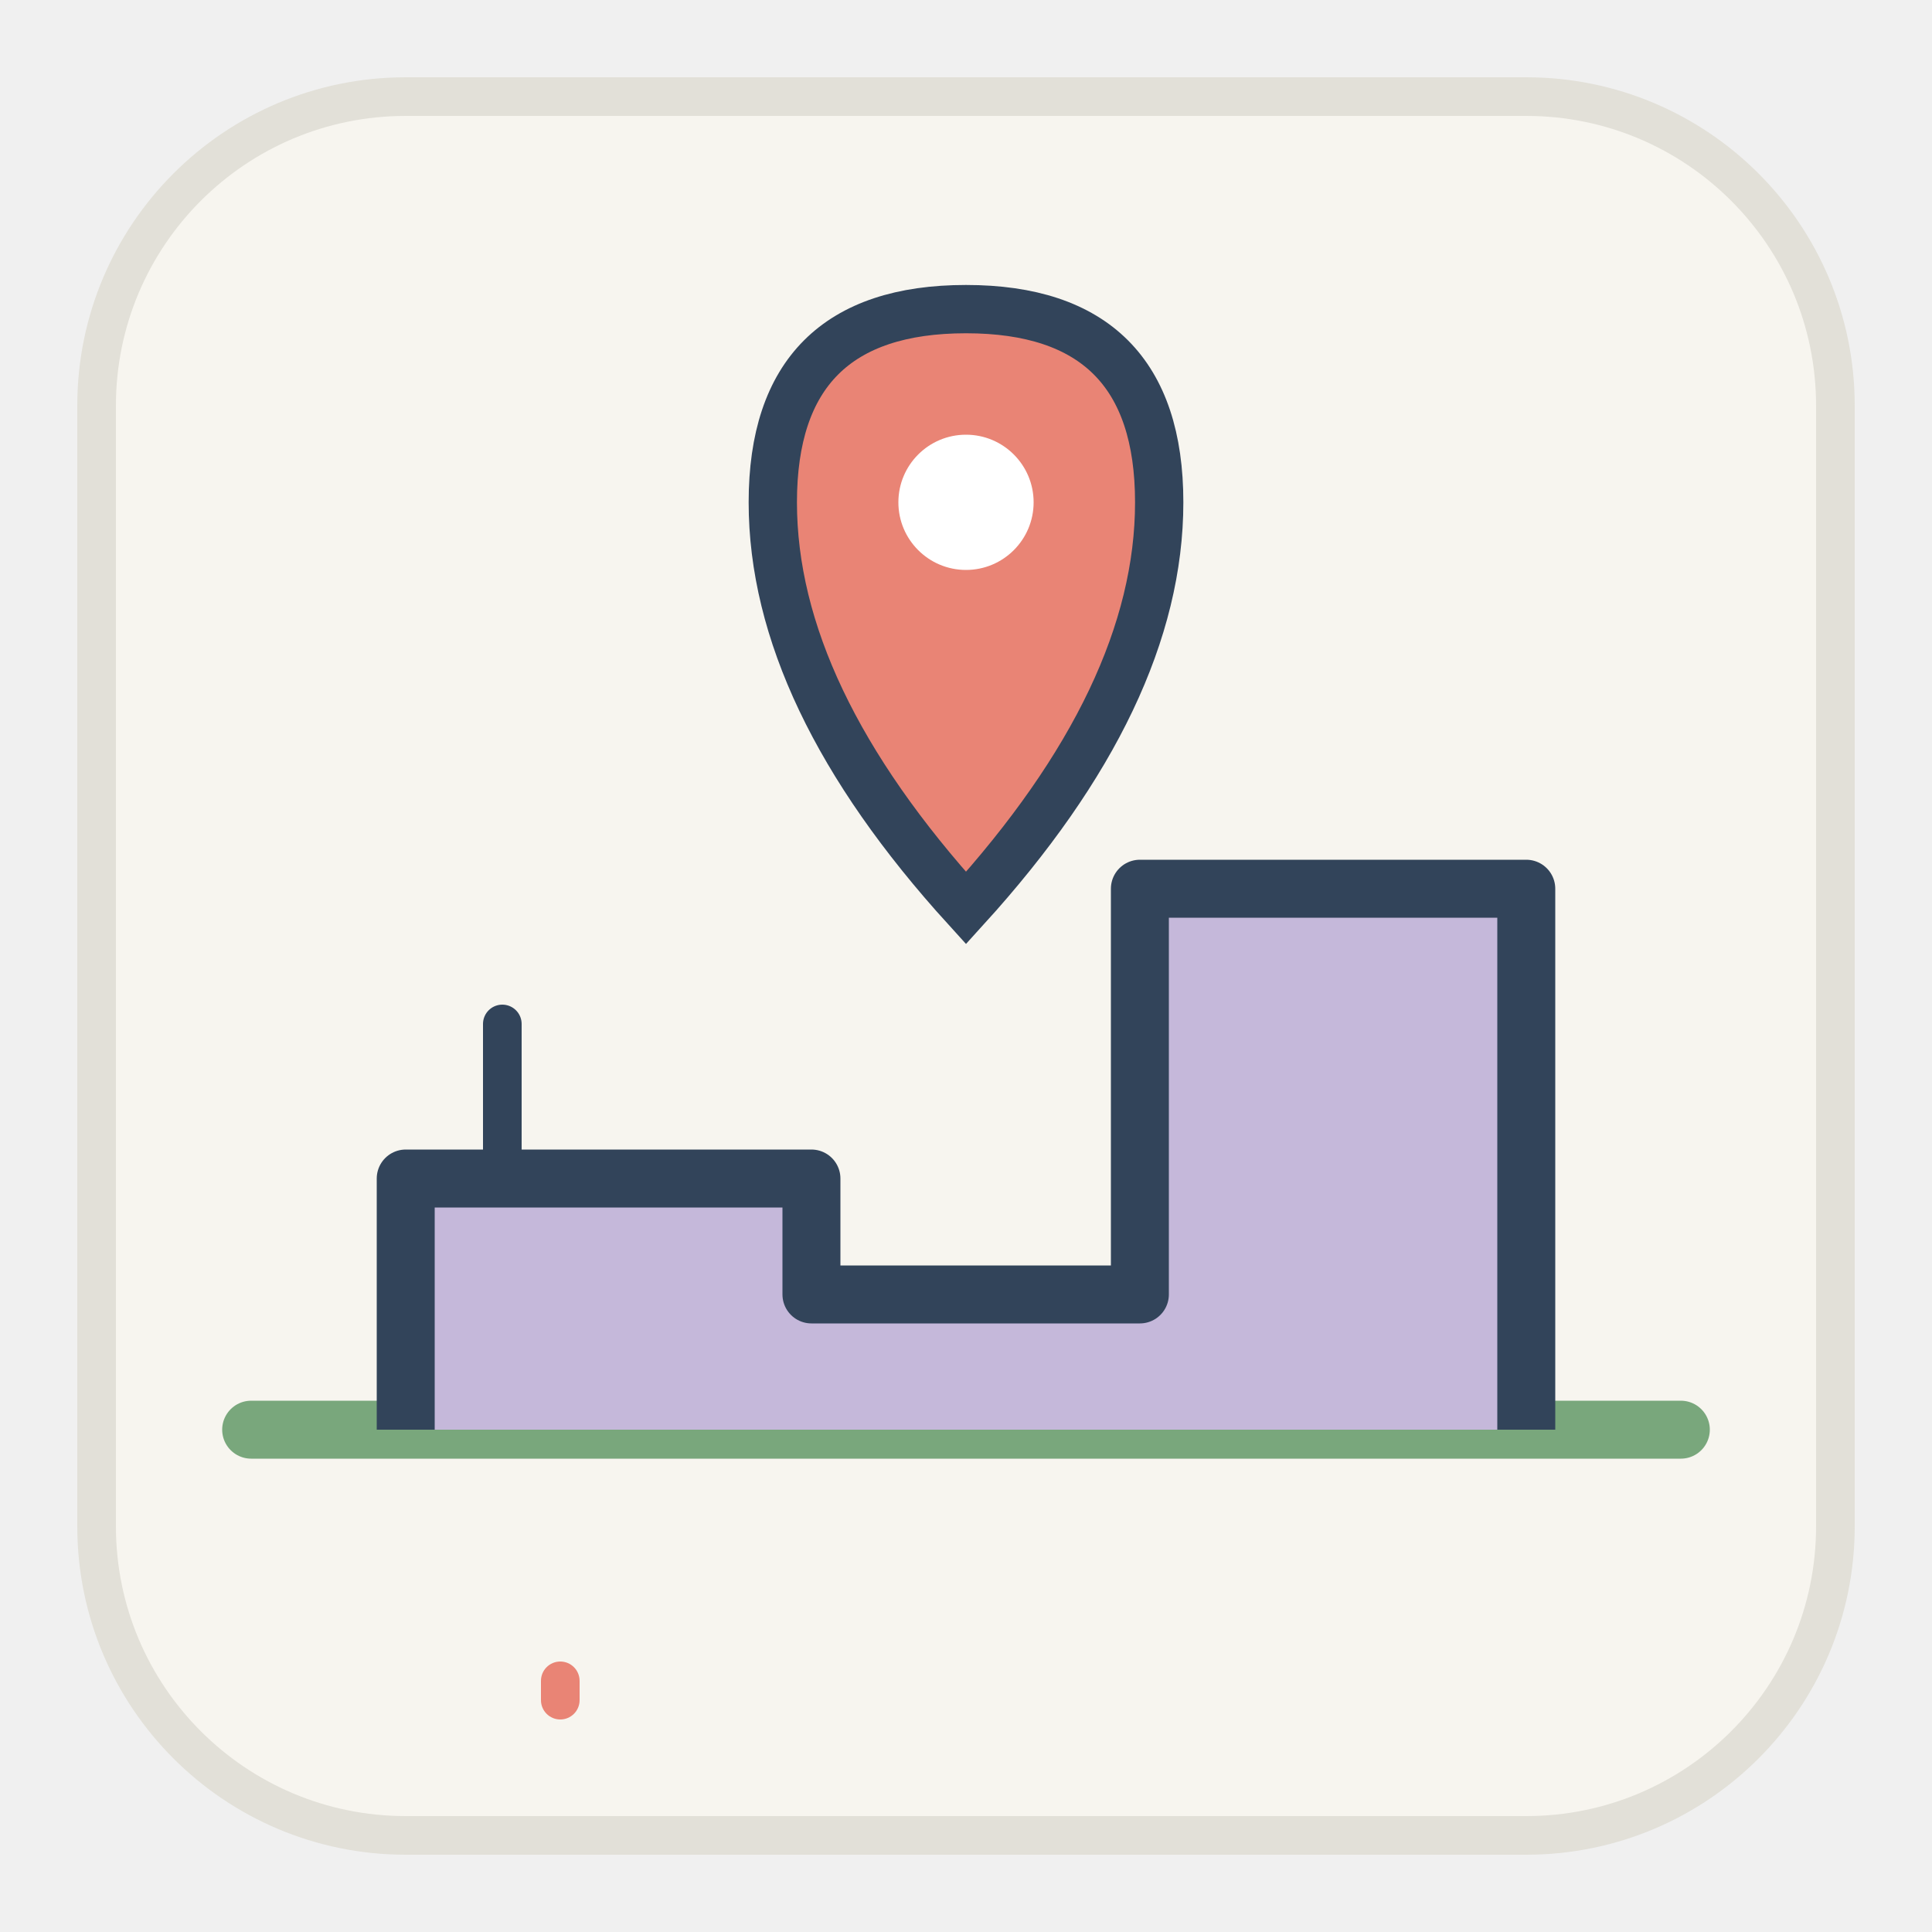
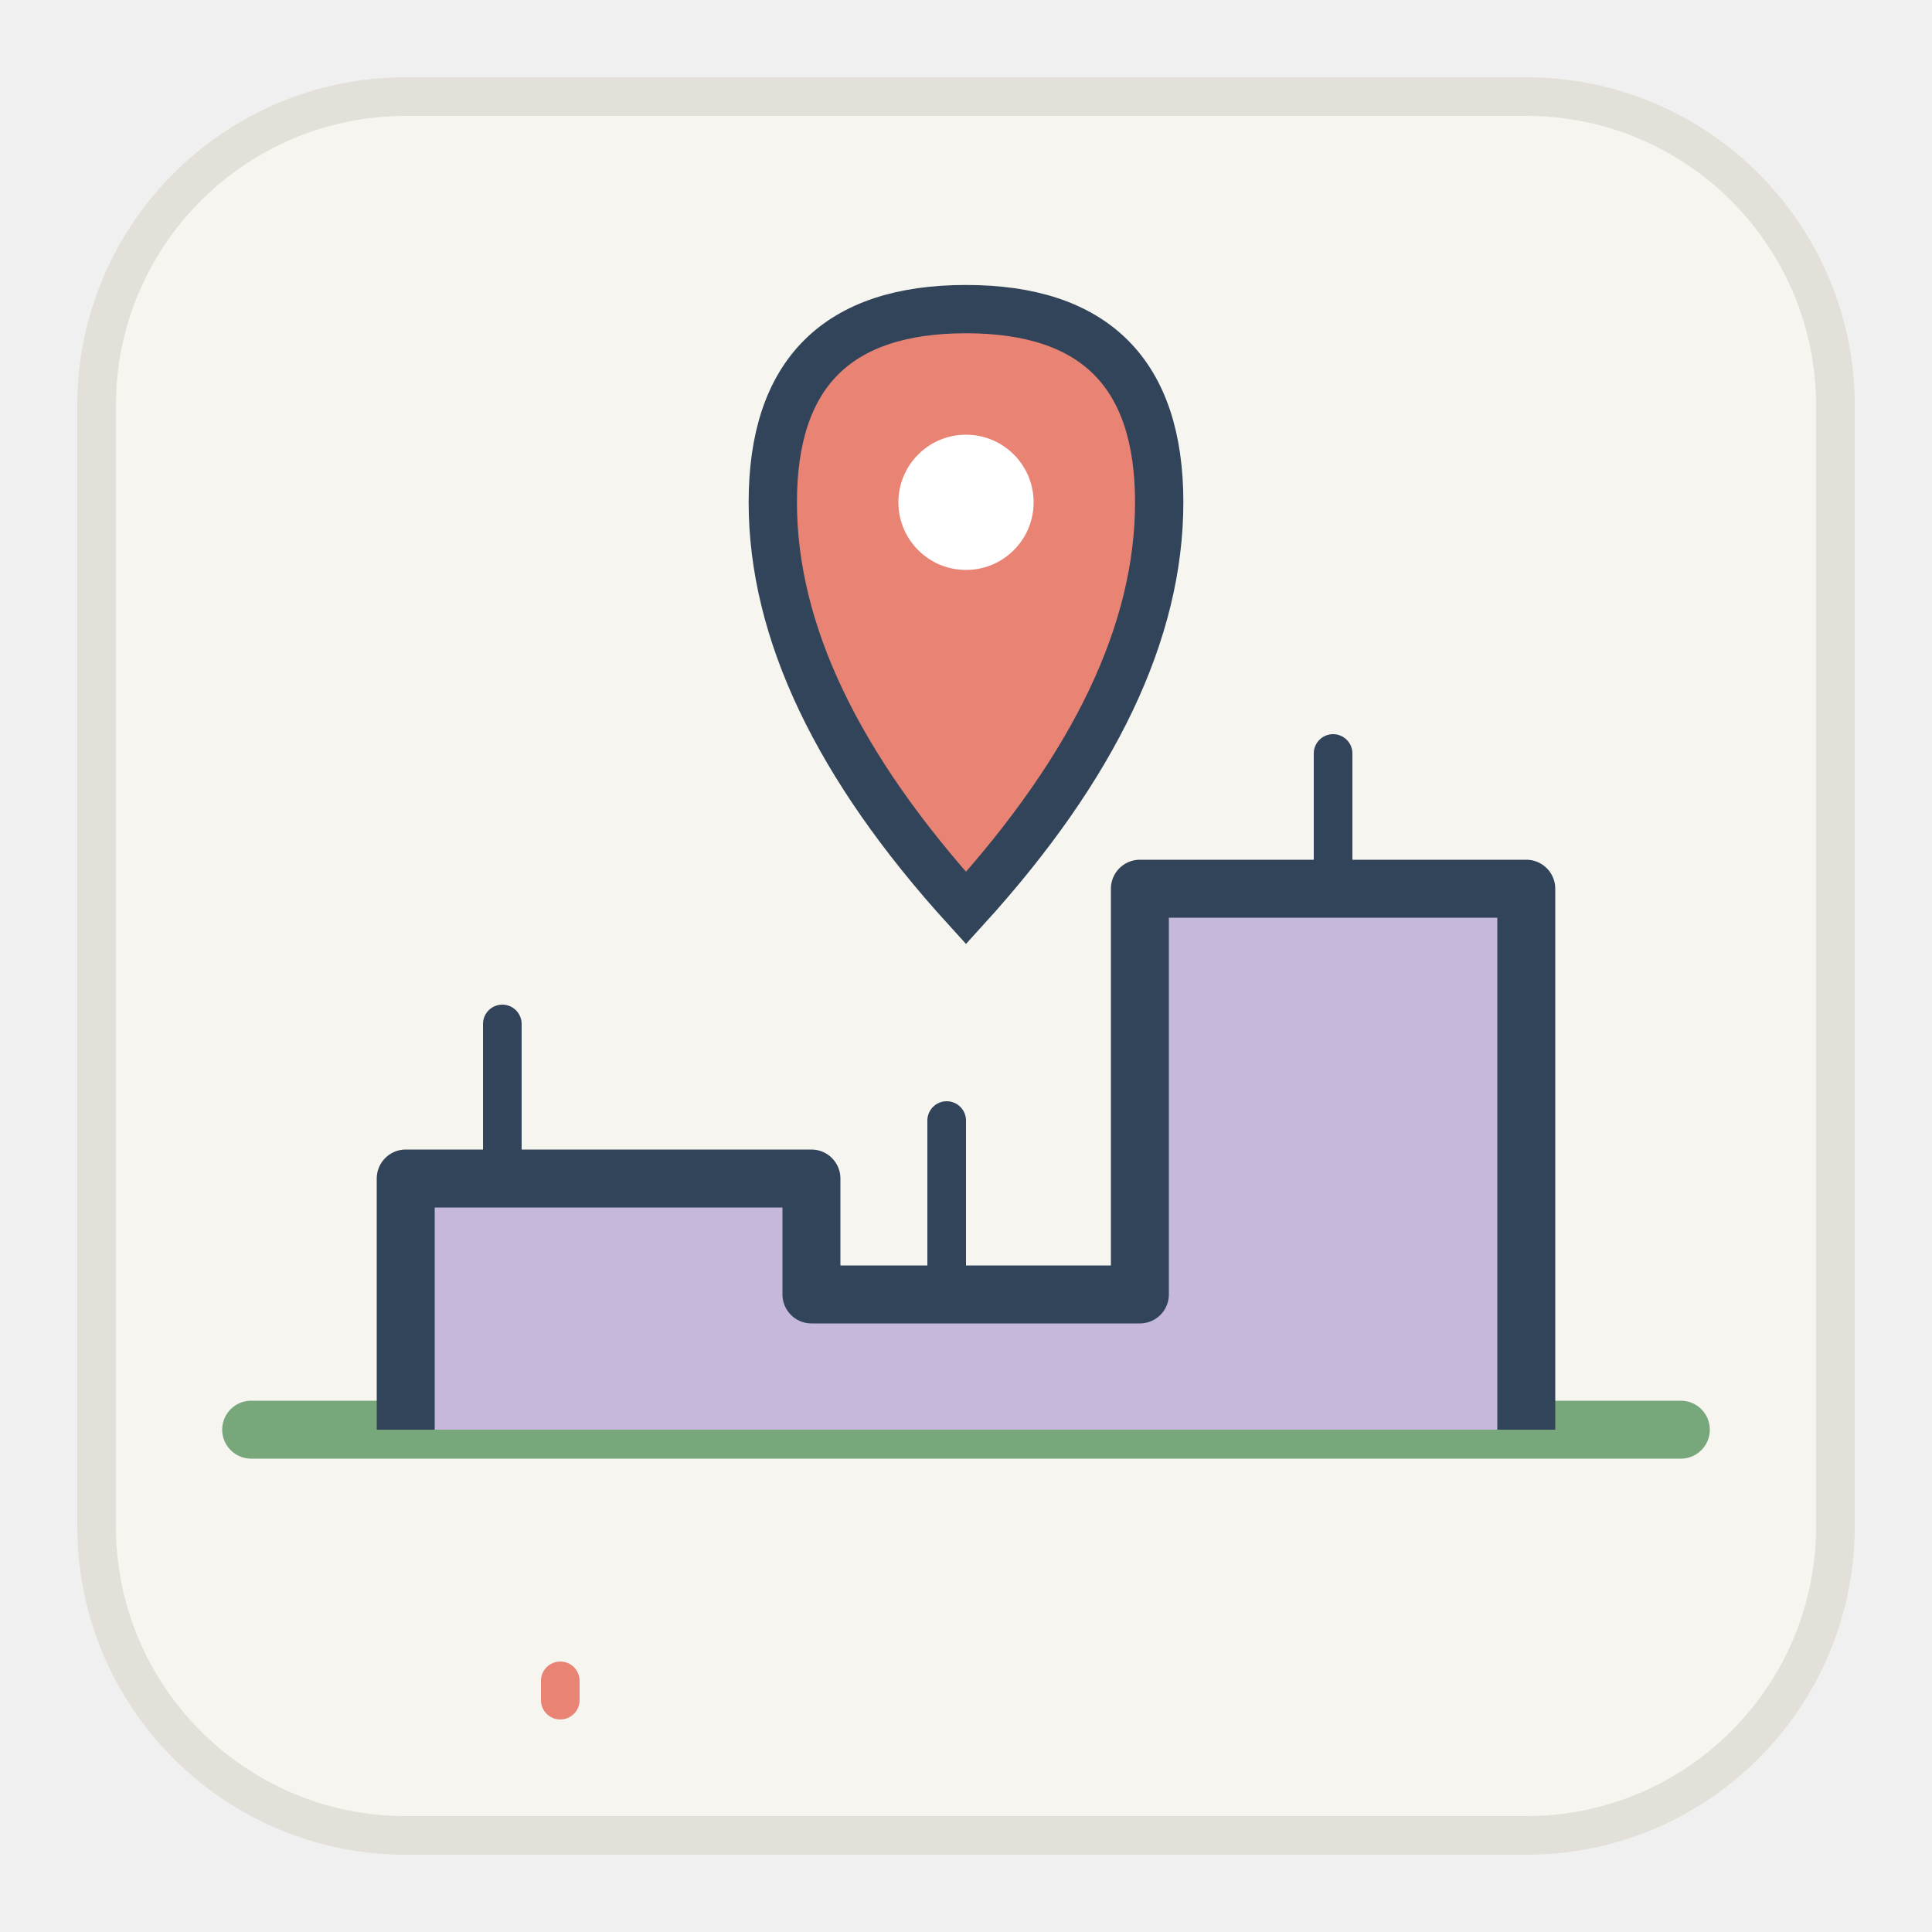
<svg xmlns="http://www.w3.org/2000/svg" viewBox="0 0 100 100">
  <rect x="5" y="5" width="90" height="90" rx="16" fill="#F7F5EF" stroke="#E2E0D8" stroke-width="2" />
  <rect x="28" y="86" width="2" height="3" rx="1" fill="#E98475" />
  <path d="M13 74h74" stroke="#79A77C" stroke-width="3" stroke-linecap="round" />
  <path d="M21 74V61h21v6h17V46h20v28" fill="#C5B8DA" stroke="#32445A" stroke-width="3" stroke-linejoin="round" />
-   <path d="M26 60v-7m49 66v-8m69 45v-6" stroke="#32445A" stroke-width="2" stroke-linecap="round" />
+   <path d="M26 60v-7M49 66v-8M69 45v-6" stroke="#32445A" stroke-width="2" stroke-linecap="round" />
  <path d="M50 16q10 0 10 10 0 10-10 21-10-11-10-21 0-10 10-10z" fill="#E98475" stroke="#32445A" stroke-width="2.5" />
  <circle cx="50" cy="26" r="3.5" fill="#FFF" />
</svg>
